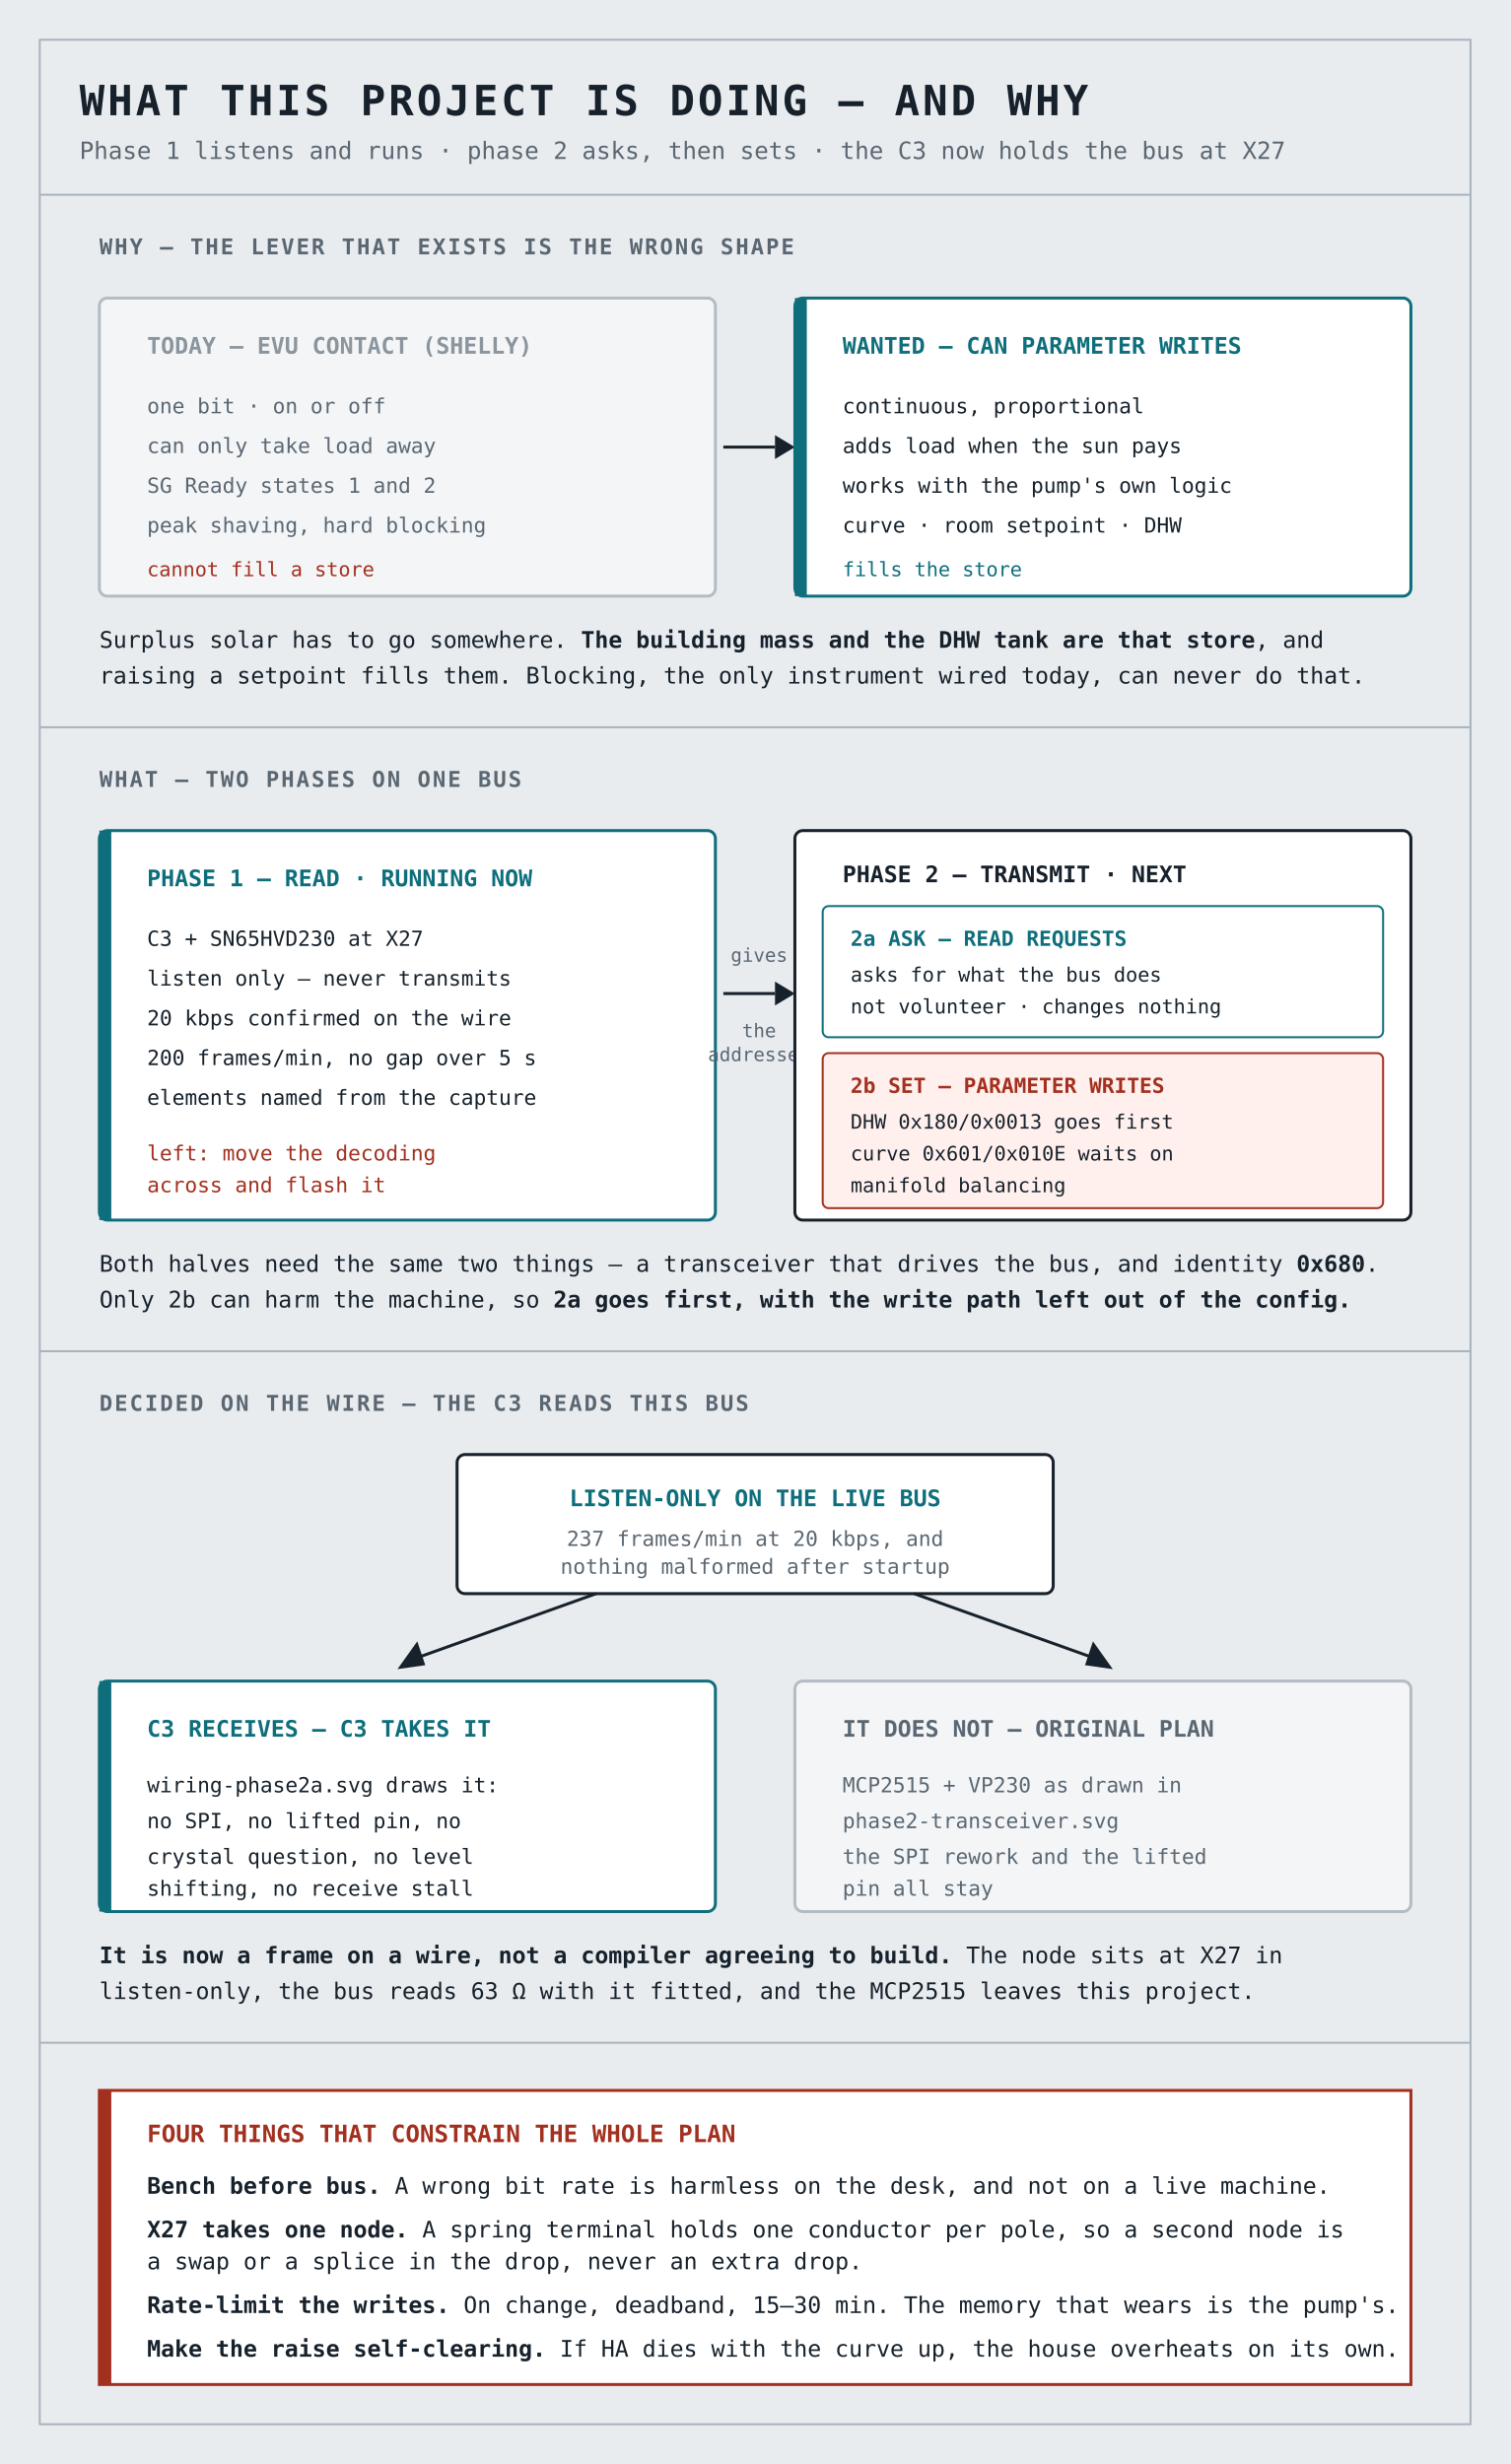
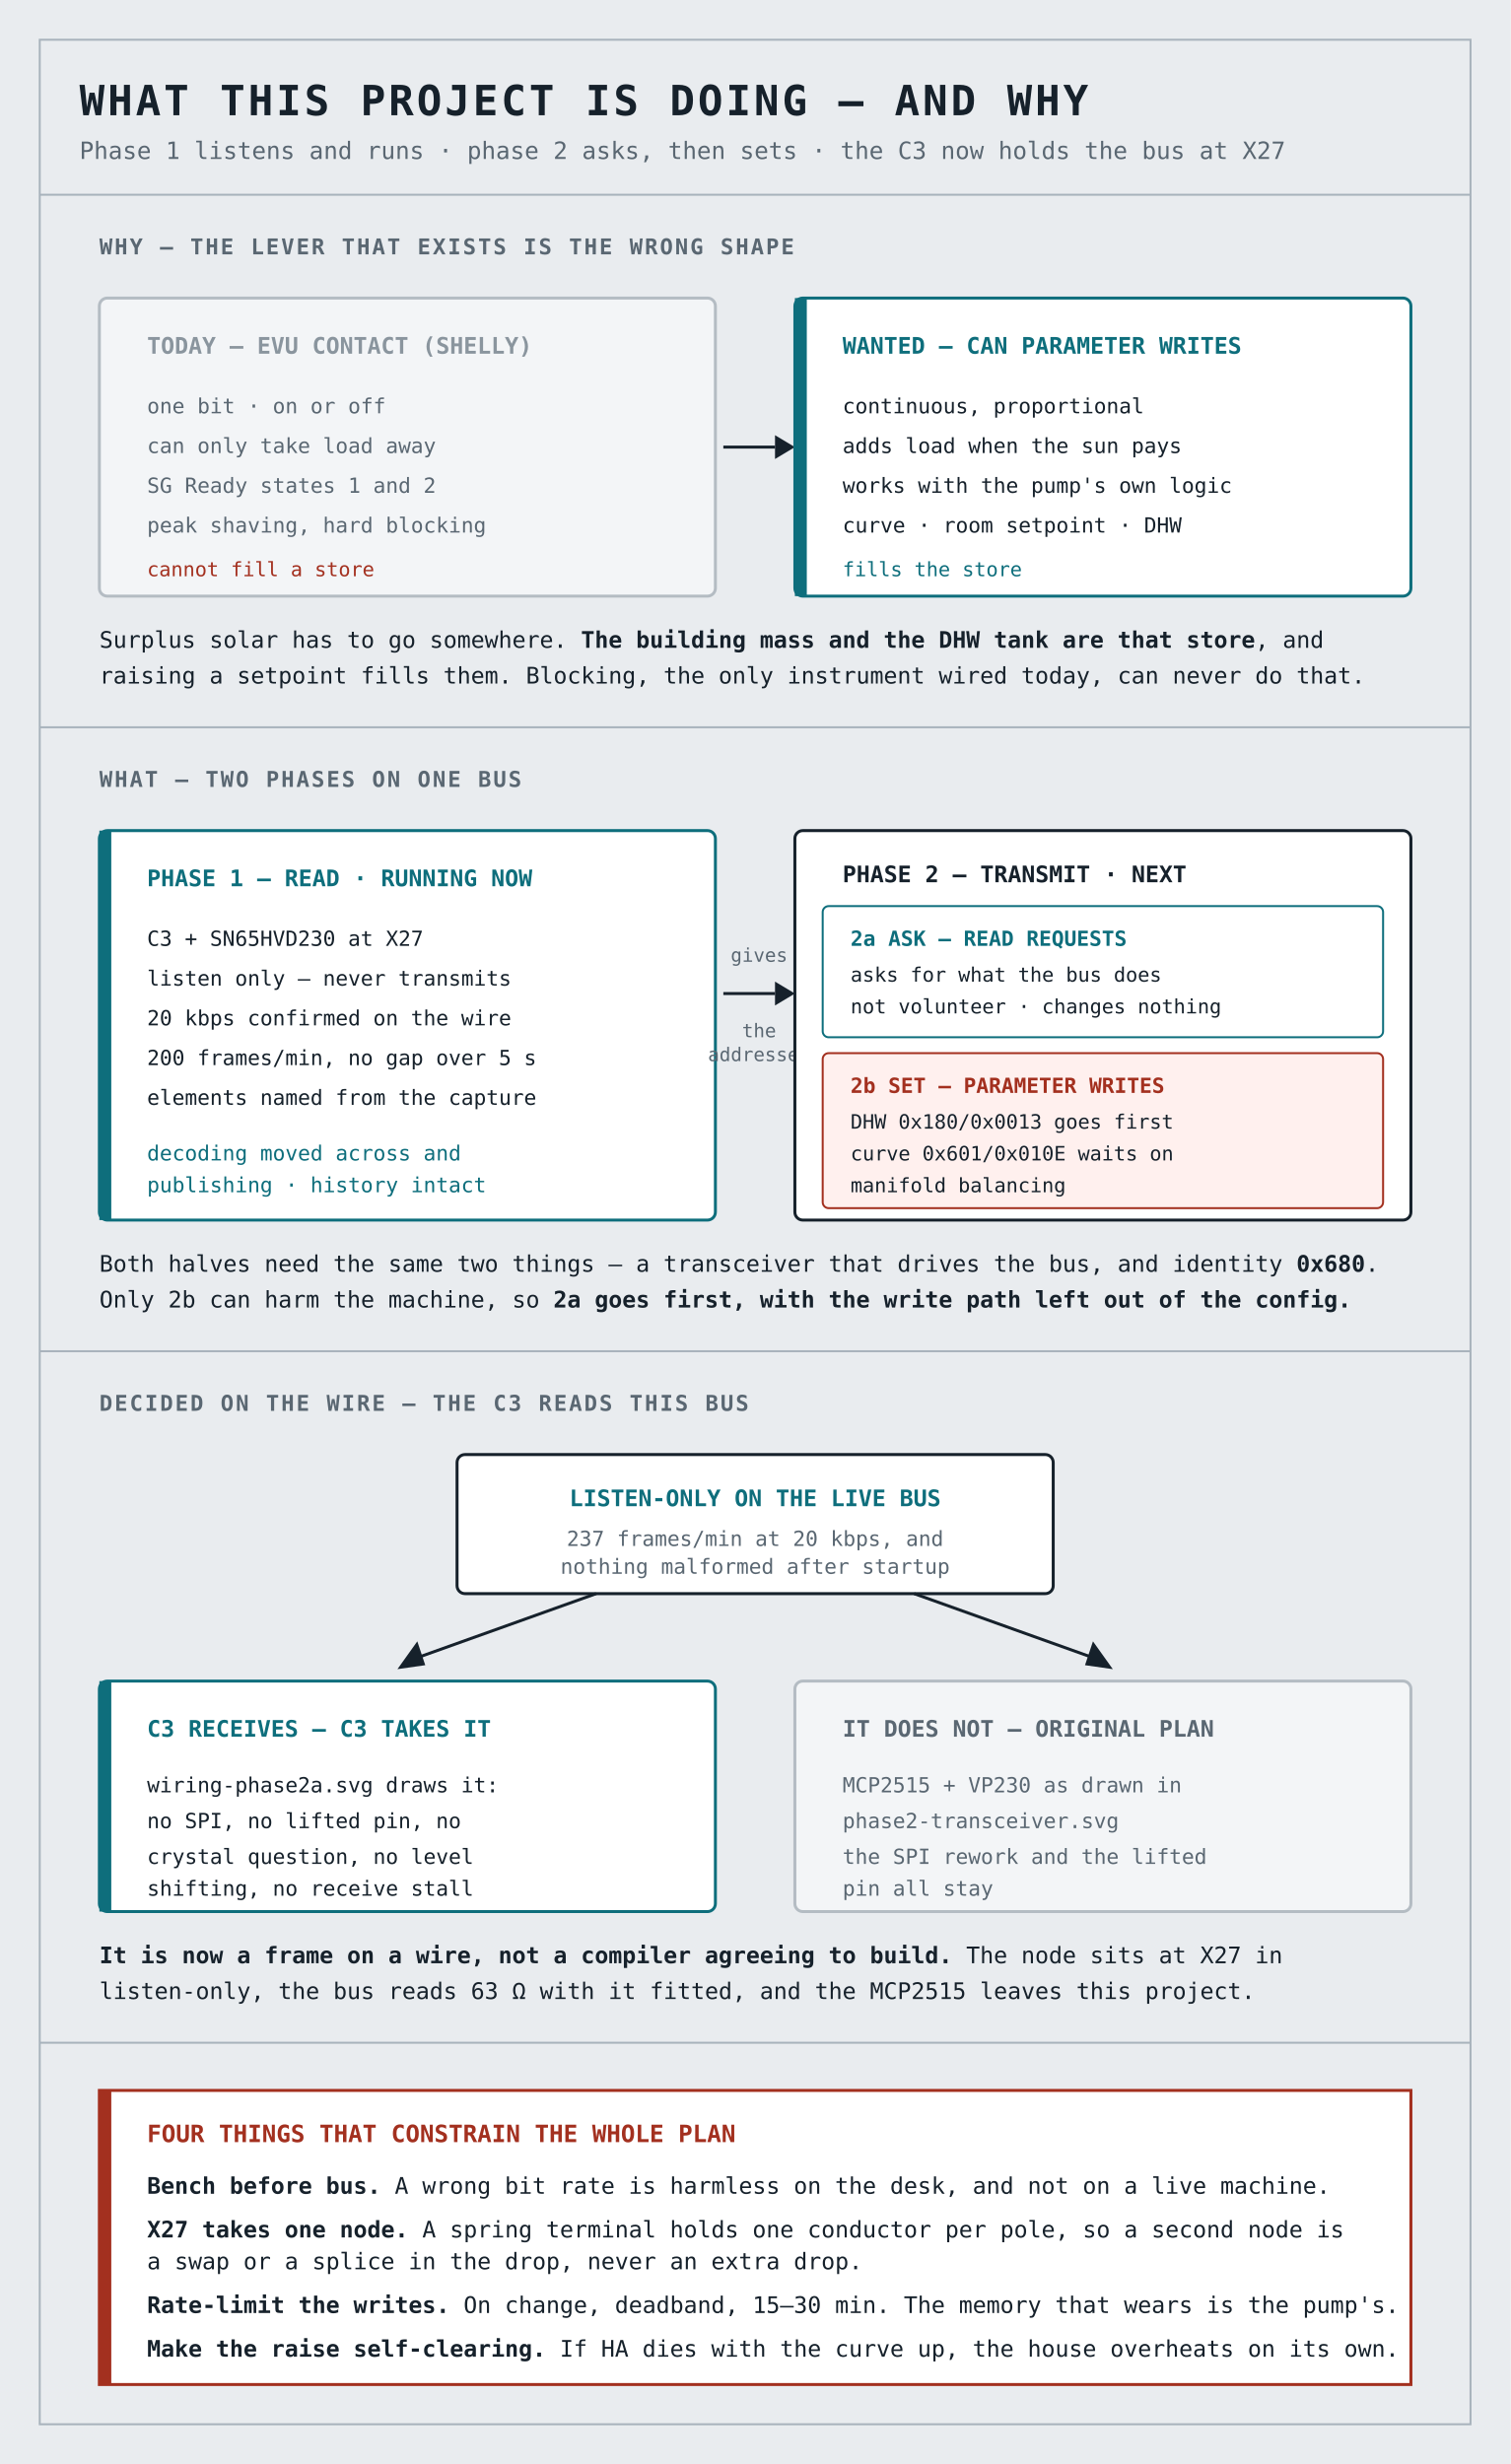
<svg xmlns="http://www.w3.org/2000/svg" viewBox="0 0 760 1240" width="760" height="1240" font-family="ui-monospace, SFMono-Regular, Menlo, Consolas, monospace">
  <rect width="760" height="1240" fill="#E9ECEF" />
  <rect x="20" y="20" width="720" height="1200" fill="none" stroke="#A8B3BC" />
  <text x="40" y="58" font-size="21" font-weight="700" fill="#16212B" letter-spacing="1.5">WHAT THIS PROJECT IS DOING — AND WHY</text>
  <text x="40" y="80" font-size="12" fill="#5A6772">Phase 1 listens and runs · phase 2 asks, then sets · the C3 now holds the bus at X27</text>
  <line x1="20" y1="98" x2="740" y2="98" stroke="#A8B3BC" />
  <text x="50" y="128" font-size="11" font-weight="700" fill="#5A6772" letter-spacing="1">WHY — THE LEVER THAT EXISTS IS THE WRONG SHAPE</text>
  <rect x="50" y="150" width="310" height="150" rx="4" fill="#F3F5F7" stroke="#B4BCC3" stroke-width="1.5" />
  <text x="74" y="178" font-size="11.5" font-weight="700" fill="#8A959E">TODAY — EVU CONTACT (SHELLY)</text>
  <g font-size="10.5" fill="#5A6772">
    <text x="74" y="208">one bit · on or off</text>
    <text x="74" y="228">can only take load away</text>
    <text x="74" y="248">SG Ready states 1 and 2</text>
    <text x="74" y="268">peak shaving, hard blocking</text>
  </g>
  <text x="74" y="290" font-size="10" fill="#A3301F">cannot fill a store</text>
  <line x1="364" y1="225" x2="390" y2="225" stroke="#16212B" stroke-width="1.5" />
  <polygon points="390,219 400,225 390,231" fill="#16212B" />
  <rect x="400" y="150" width="310" height="150" rx="4" fill="#FFFFFF" stroke="#0E6E7C" stroke-width="1.5" />
  <rect x="400" y="150" width="6" height="150" fill="#0E6E7C" />
  <text x="424" y="178" font-size="11.5" font-weight="700" fill="#0E6E7C">WANTED — CAN PARAMETER WRITES</text>
  <g font-size="10.5" fill="#16212B">
    <text x="424" y="208">continuous, proportional</text>
    <text x="424" y="228">adds load when the sun pays</text>
    <text x="424" y="248">works with the pump's own logic</text>
    <text x="424" y="268">curve · room setpoint · DHW</text>
  </g>
  <text x="424" y="290" font-size="10" fill="#0E6E7C">fills the store</text>
  <text x="50" y="326" font-size="11.5" fill="#16212B">Surplus solar has to go somewhere. <tspan font-weight="700">The building mass and the DHW tank are that store</tspan>, and</text>
  <text x="50" y="344" font-size="11.5" fill="#16212B">raising a setpoint fills them. Blocking, the only instrument wired today, can never do that.</text>
  <line x1="20" y1="366" x2="740" y2="366" stroke="#A8B3BC" />
  <text x="50" y="396" font-size="11" font-weight="700" fill="#5A6772" letter-spacing="1">WHAT — TWO PHASES ON ONE BUS</text>
  <rect x="50" y="418" width="310" height="196" rx="4" fill="#FFFFFF" stroke="#0E6E7C" stroke-width="1.5" />
  <rect x="50" y="418" width="6" height="196" fill="#0E6E7C" />
  <text x="74" y="446" font-size="11.5" font-weight="700" fill="#0E6E7C">PHASE 1 — READ · RUNNING NOW</text>
  <g font-size="10.5" fill="#16212B">
    <text x="74" y="476">C3 + SN65HVD230 at X27</text>
    <text x="74" y="496">listen only — never transmits</text>
    <text x="74" y="516">20 kbps confirmed on the wire</text>
    <text x="74" y="536">200 frames/min, no gap over 5 s</text>
    <text x="74" y="556">elements named from the capture</text>
  </g>
-   <text x="74" y="584" font-size="10.5" fill="#A3301F">left: move the decoding</text>
-   <text x="74" y="600" font-size="10.5" fill="#A3301F">across and flash it</text>
+   <text x="74" y="584" font-size="10.5" fill="#0E6E7C">decoding moved across and</text>
+   <text x="74" y="600" font-size="10.5" fill="#0E6E7C">publishing · history intact</text>
  <line x1="364" y1="500" x2="390" y2="500" stroke="#16212B" stroke-width="1.5" />
  <polygon points="390,494 400,500 390,506" fill="#16212B" />
  <text x="382" y="484" font-size="9.5" fill="#5A6772" text-anchor="middle">gives</text>
  <text x="382" y="522" font-size="9.5" fill="#5A6772" text-anchor="middle">the</text>
  <text x="382" y="534" font-size="9.5" fill="#5A6772" text-anchor="middle">addresses</text>
  <rect x="400" y="418" width="310" height="196" rx="4" fill="#FFFFFF" stroke="#16212B" stroke-width="1.5" />
  <text x="424" y="444" font-size="11.5" font-weight="700" fill="#16212B">PHASE 2 — TRANSMIT · NEXT</text>
  <rect x="414" y="456" width="282" height="66" rx="3" fill="#FFFFFF" stroke="#0E6E7C" />
  <text x="428" y="476" font-size="10.5" font-weight="700" fill="#0E6E7C">2a  ASK — READ REQUESTS</text>
  <g font-size="10" fill="#16212B">
    <text x="428" y="494">asks for what the bus does</text>
    <text x="428" y="510">not volunteer · changes nothing</text>
  </g>
  <rect x="414" y="530" width="282" height="78" rx="3" fill="#FFF0EE" stroke="#A3301F" />
  <text x="428" y="550" font-size="10.5" font-weight="700" fill="#A3301F">2b  SET — PARAMETER WRITES</text>
  <g font-size="10" fill="#16212B">
    <text x="428" y="568">DHW 0x180/0x0013 goes first</text>
    <text x="428" y="584">curve 0x601/0x010E waits on</text>
    <text x="428" y="600">manifold balancing</text>
  </g>
  <text x="50" y="640" font-size="11.5" fill="#16212B">Both halves need the same two things — a transceiver that drives the bus, and identity <tspan font-weight="700">0x680</tspan>.</text>
  <text x="50" y="658" font-size="11.5" fill="#16212B">Only 2b can harm the machine, so <tspan font-weight="700">2a goes first, with the write path left out of the config.</tspan>
  </text>
  <line x1="20" y1="680" x2="740" y2="680" stroke="#A8B3BC" />
  <text x="50" y="710" font-size="11" font-weight="700" fill="#5A6772" letter-spacing="1">DECIDED ON THE WIRE — THE C3 READS THIS BUS</text>
  <rect x="230" y="732" width="300" height="70" rx="4" fill="#FFFFFF" stroke="#16212B" stroke-width="1.5" />
  <text x="380" y="758" font-size="11.5" font-weight="700" fill="#0E6E7C" text-anchor="middle">LISTEN-ONLY ON THE LIVE BUS</text>
  <text x="380" y="778" font-size="10.5" fill="#5A6772" text-anchor="middle">237 frames/min at 20 kbps, and</text>
  <text x="380" y="792" font-size="10.5" fill="#5A6772" text-anchor="middle">nothing malformed after startup</text>
  <line x1="300" y1="802" x2="205" y2="836" stroke="#16212B" stroke-width="1.5" />
  <polygon points="210,826 200,840 214,838" fill="#16212B" />
  <line x1="460" y1="802" x2="555" y2="836" stroke="#16212B" stroke-width="1.5" />
  <polygon points="550,826 560,840 546,838" fill="#16212B" />
  <rect x="50" y="846" width="310" height="116" rx="4" fill="#FFFFFF" stroke="#0E6E7C" stroke-width="1.5" />
  <rect x="50" y="846" width="6" height="116" fill="#0E6E7C" />
  <text x="74" y="874" font-size="11.5" font-weight="700" fill="#0E6E7C">C3 RECEIVES — C3 TAKES IT</text>
  <g font-size="10.5" fill="#16212B">
    <text x="74" y="902">wiring-phase2a.svg draws it:</text>
    <text x="74" y="920">no SPI, no lifted pin, no</text>
    <text x="74" y="938">crystal question, no level</text>
    <text x="74" y="954">shifting, no receive stall</text>
  </g>
  <rect x="400" y="846" width="310" height="116" rx="4" fill="#F3F5F7" stroke="#B4BCC3" stroke-width="1.5" />
  <text x="424" y="874" font-size="11.5" font-weight="700" fill="#5A6772">IT DOES NOT — ORIGINAL PLAN</text>
  <g font-size="10.5" fill="#5A6772">
    <text x="424" y="902">MCP2515 + VP230 as drawn in</text>
    <text x="424" y="920">phase2-transceiver.svg</text>
    <text x="424" y="938">the SPI rework and the lifted</text>
    <text x="424" y="954">pin all stay</text>
  </g>
  <text x="50" y="988" font-size="11.5" fill="#16212B">
    <tspan font-weight="700">It is now a frame on a wire, not a compiler agreeing to build.</tspan> The node sits at X27 in</text>
  <text x="50" y="1006" font-size="11.5" fill="#16212B">listen-only, the bus reads 63 Ω with it fitted, and the MCP2515 leaves this project.</text>
  <line x1="20" y1="1028" x2="740" y2="1028" stroke="#A8B3BC" />
  <rect x="50" y="1052" width="660" height="148" fill="#FFFFFF" stroke="#A3301F" stroke-width="1.5" />
  <rect x="50" y="1052" width="6" height="148" fill="#A3301F" />
  <text x="74" y="1078" font-size="12" font-weight="700" fill="#A3301F">FOUR THINGS THAT CONSTRAIN THE WHOLE PLAN</text>
  <g font-size="11.5" fill="#16212B">
    <text x="74" y="1104">
      <tspan font-weight="700">Bench before bus.</tspan> A wrong bit rate is harmless on the desk, and not on a live machine.</text>
    <text x="74" y="1126">
      <tspan font-weight="700">X27 takes one node.</tspan> A spring terminal holds one conductor per pole, so a second node is</text>
    <text x="74" y="1142">a swap or a splice in the drop, never an extra drop.</text>
    <text x="74" y="1164">
      <tspan font-weight="700">Rate-limit the writes.</tspan> On change, deadband, 15–30 min. The memory that wears is the pump's.</text>
    <text x="74" y="1186">
      <tspan font-weight="700">Make the raise self-clearing.</tspan> If HA dies with the curve up, the house overheats on its own.</text>
  </g>
</svg>
